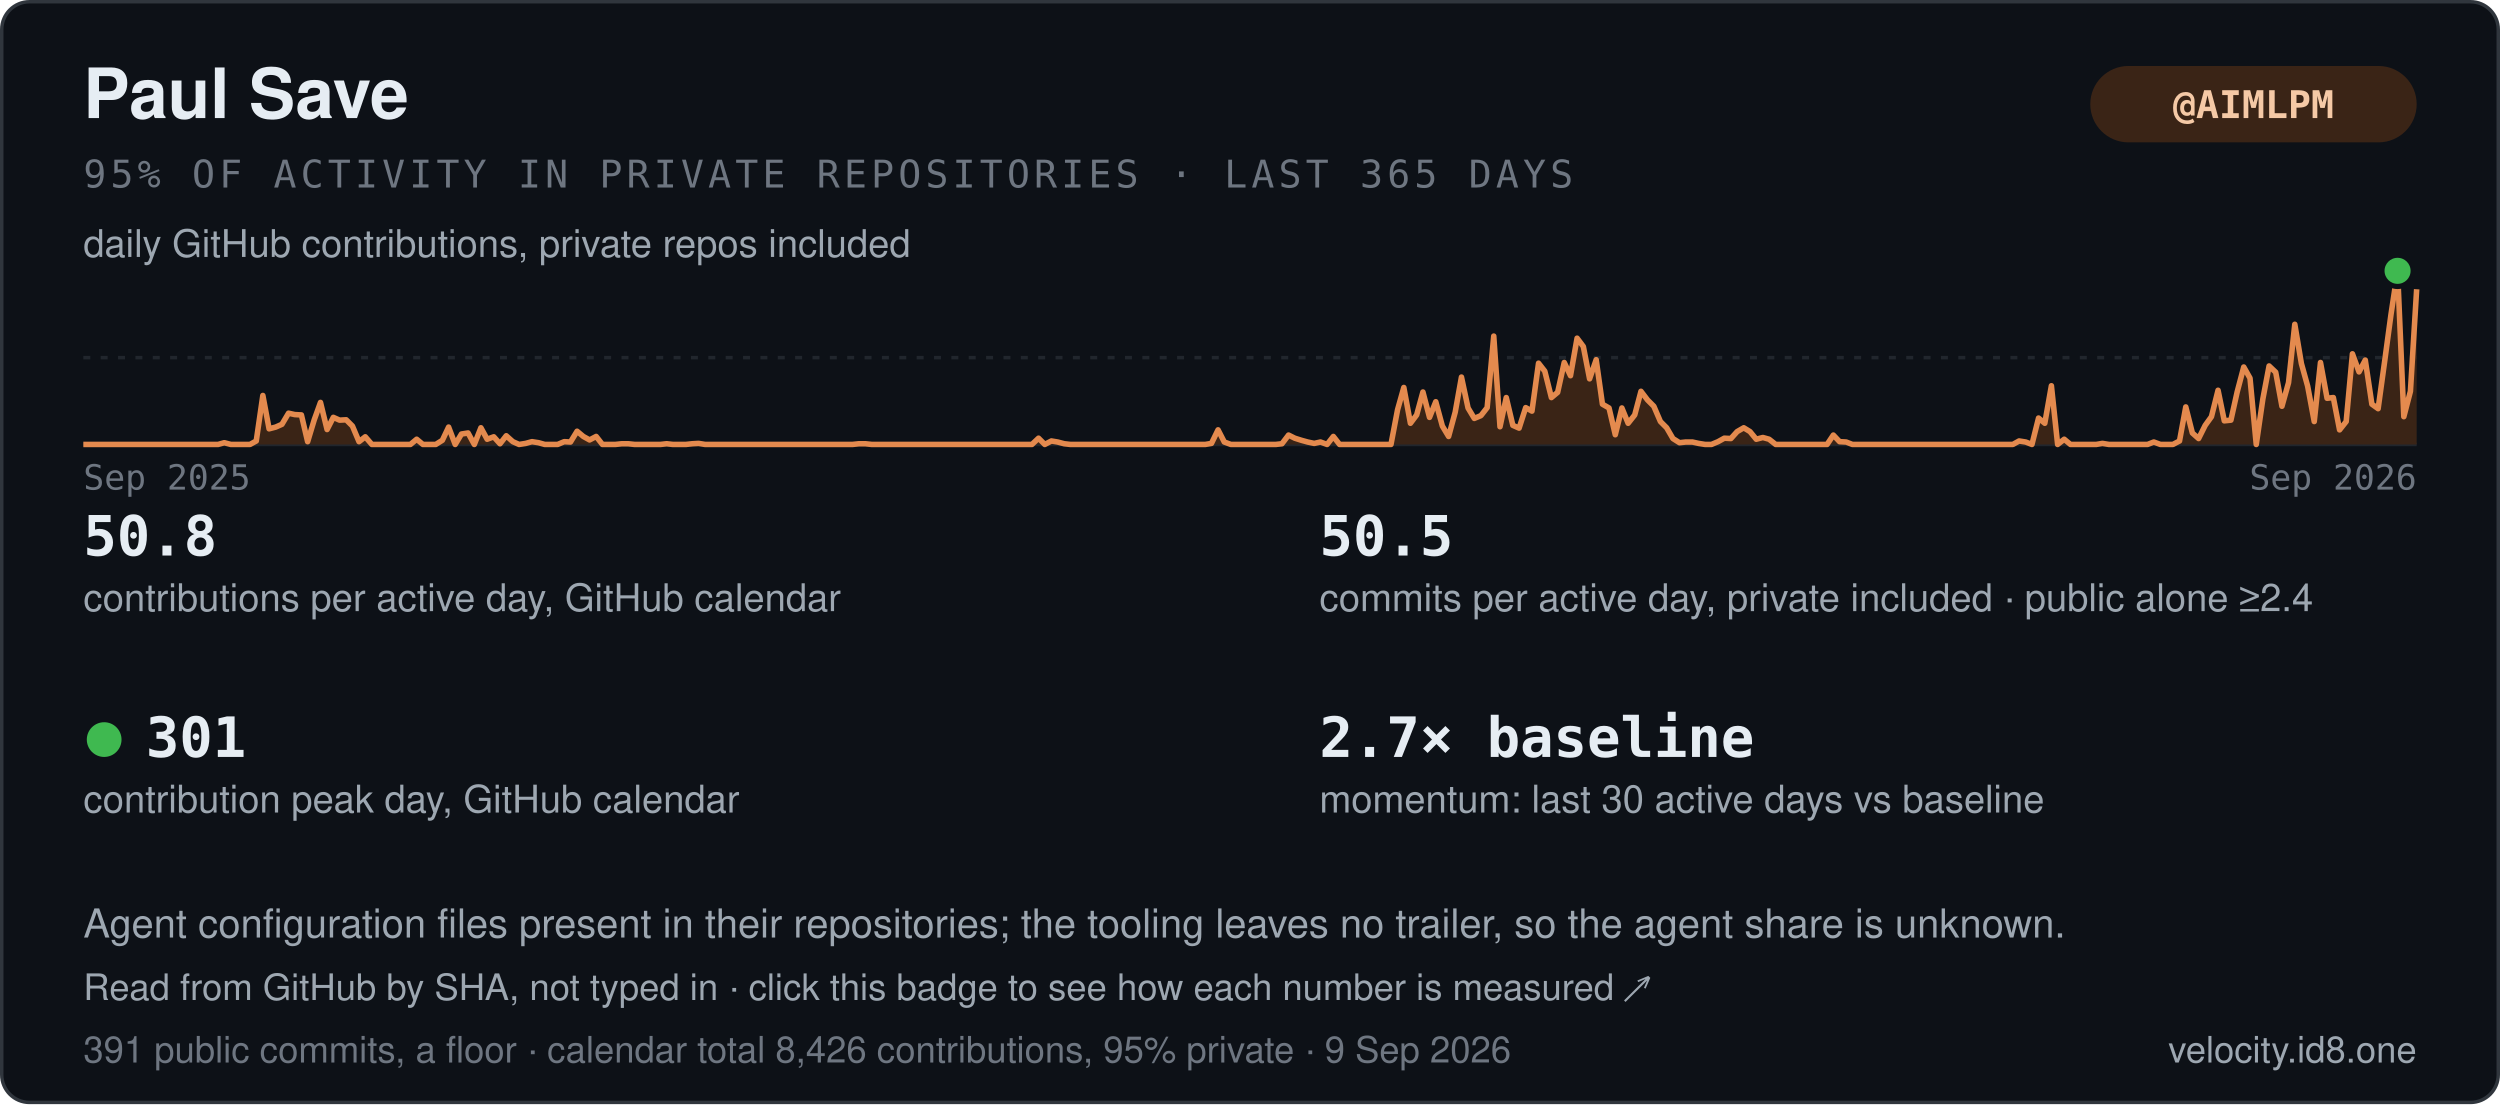
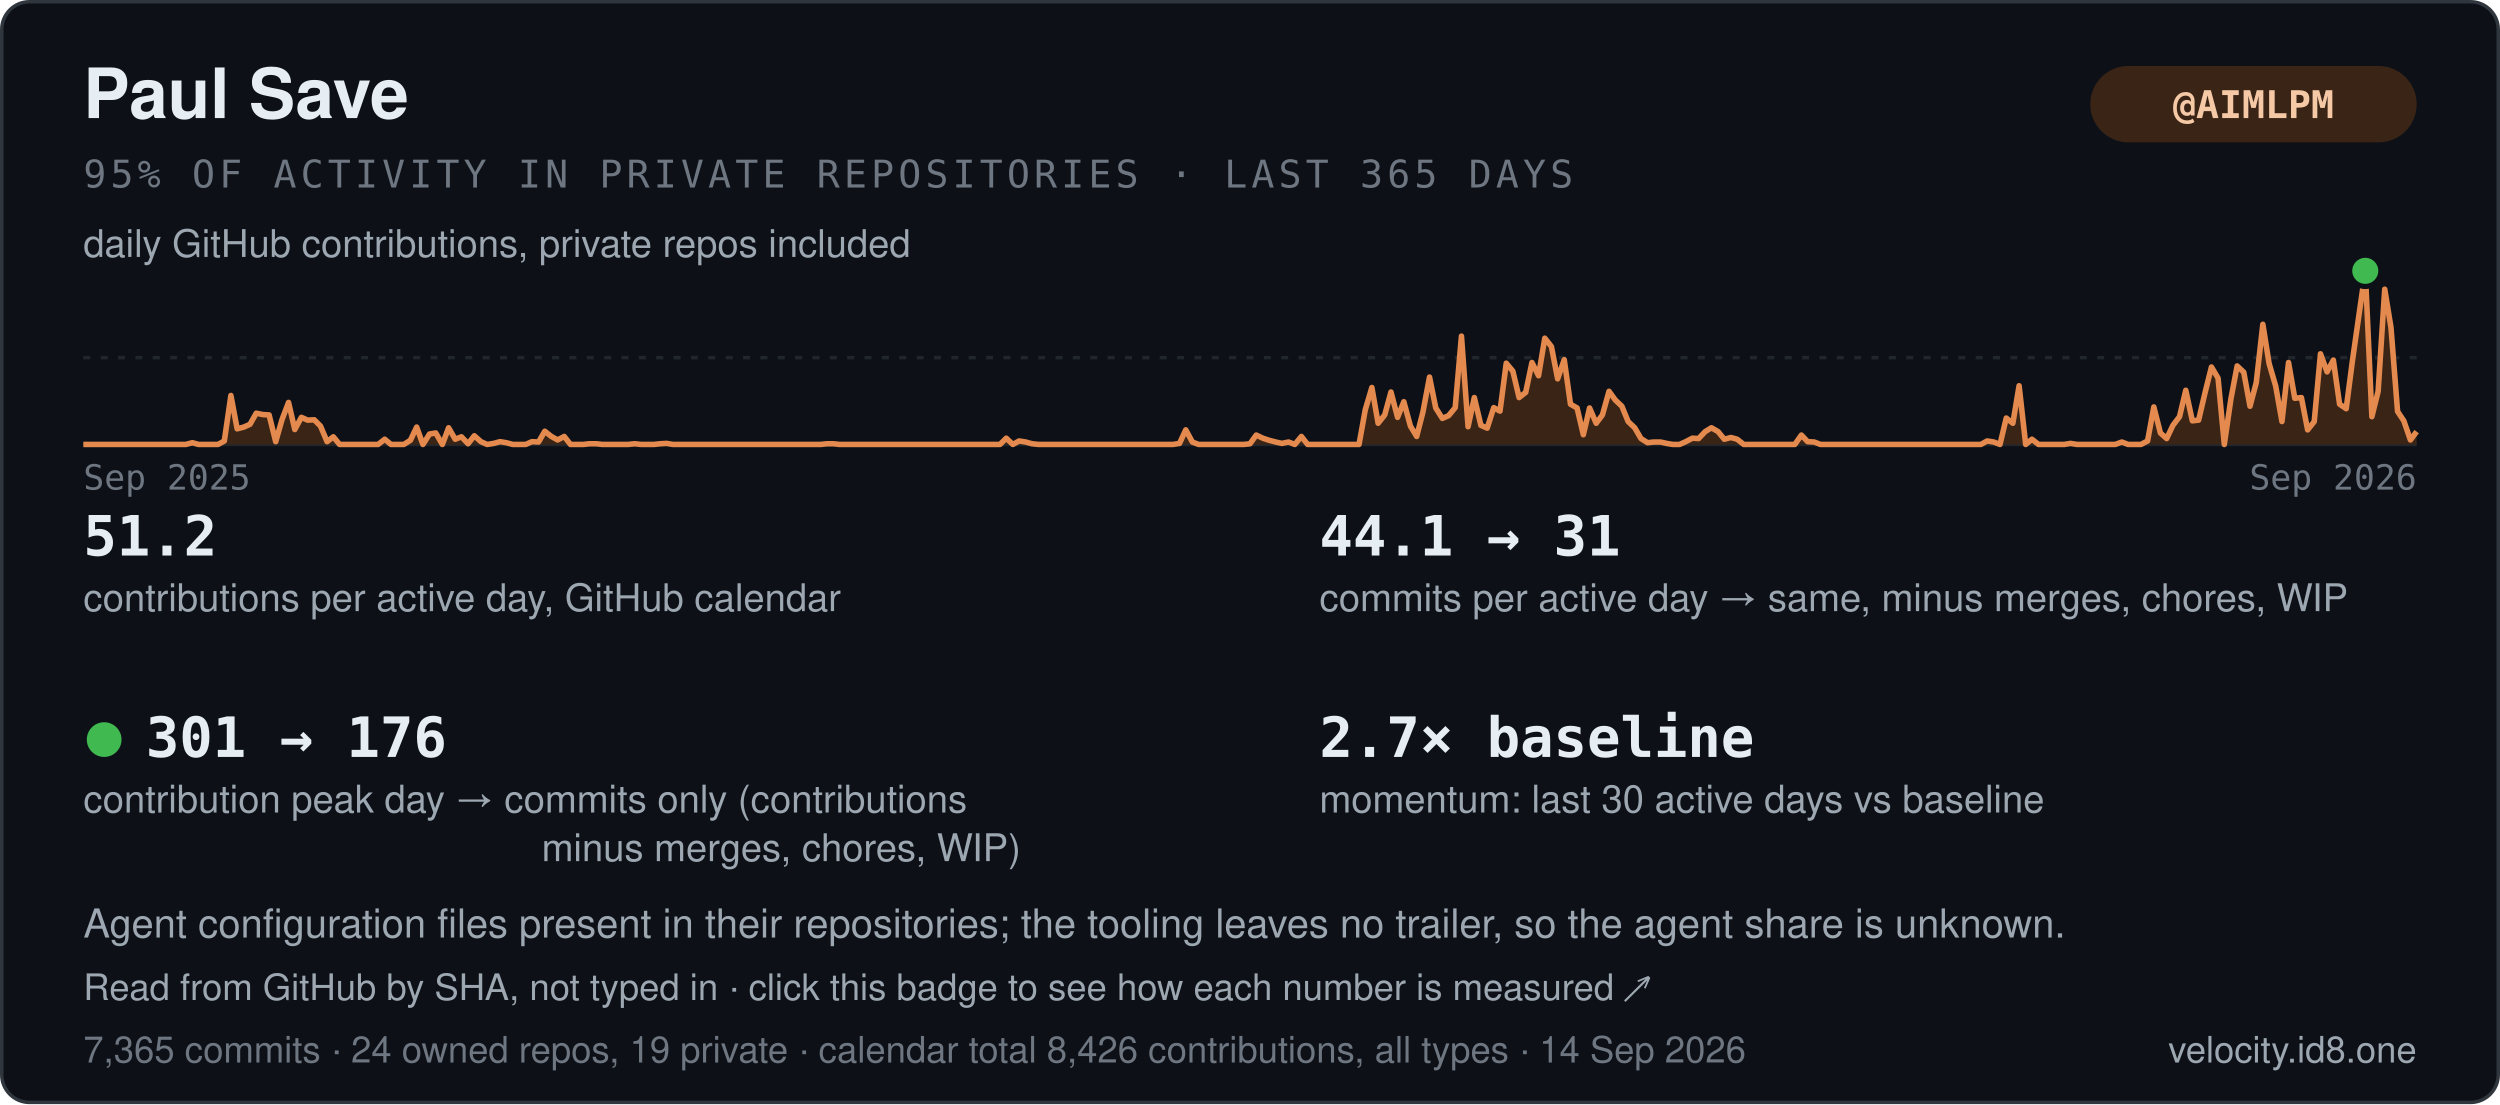
<svg xmlns="http://www.w3.org/2000/svg" width="720" height="318" viewBox="0 0 720 318" role="img" aria-label="Paul Save: Unlock Radar badge">
  <rect x="0.5" y="0.5" width="719" height="317" rx="8" fill="#0D1117" stroke="#30363D" />
  <text x="24" y="34" font-family="-apple-system, BlinkMacSystemFont, 'Segoe UI', Helvetica, Arial, sans-serif" font-size="20" font-weight="700" fill="#E6EDF3">Paul Save</text>
  <text x="24" y="54" font-family="ui-monospace, SFMono-Regular, Menlo, Consolas, monospace" font-size="11" letter-spacing="1.2" fill="#6E7681">95% OF ACTIVITY IN PRIVATE REPOSITORIES · LAST 365 DAYS</text>
  <rect x="602" y="19" width="94" height="22" rx="11" fill="#3A2416" />
  <text x="649" y="34" text-anchor="middle" font-family="ui-monospace, SFMono-Regular, Menlo, Consolas, monospace" font-size="11" font-weight="600" fill="#F5C9A6">@AIMLPM</text>
  <line x1="24" x2="696" y1="128" y2="128" stroke="#21262D" />
  <line x1="24" x2="696" y1="103.0" y2="103.0" stroke="#21262D" stroke-dasharray="2 3" />
-   <path d="M24.0,128.0 L25.8,128.0 L27.7,128.0 L29.5,128.0 L31.4,128.0 L33.2,128.0 L35.1,128.0 L36.9,128.0 L38.8,128.0 L40.6,128.0 L42.5,128.0 L44.3,128.0 L46.2,128.0 L48.0,128.0 L49.8,128.0 L51.7,128.0 L53.5,128.0 L55.4,128.0 L57.2,128.0 L59.1,128.0 L60.9,128.0 L62.8,128.0 L64.6,127.5 L66.5,128.0 L68.3,128.0 L70.2,128.0 L72.0,128.0 L73.8,127.0 L75.7,113.9 L77.5,123.5 L79.4,123.0 L81.2,122.2 L83.1,119.0 L84.9,119.4 L86.8,119.5 L88.6,127.2 L90.5,120.9 L92.3,115.9 L94.2,123.7 L96.0,120.2 L97.8,121.0 L99.7,120.9 L101.5,122.7 L103.4,127.2 L105.2,125.8 L107.1,128.0 L108.9,128.0 L110.8,128.0 L112.6,128.0 L114.5,128.0 L116.3,128.0 L118.2,128.0 L120.0,126.5 L121.8,128.0 L123.7,128.0 L125.5,128.0 L127.4,126.8 L129.2,123.0 L131.1,128.0 L132.9,125.0 L134.8,124.7 L136.6,128.0 L138.5,123.2 L140.3,126.5 L142.2,125.8 L144.0,127.8 L145.8,125.5 L147.7,127.2 L149.5,128.0 L151.4,127.7 L153.2,127.2 L155.1,127.5 L156.9,128.0 L158.8,128.0 L160.6,128.0 L162.5,127.2 L164.3,127.3 L166.2,124.2 L168.0,125.7 L169.8,126.7 L171.7,125.7 L173.5,128.0 L175.4,128.0 L177.2,128.0 L179.1,127.8 L180.9,127.8 L182.8,128.0 L184.6,128.0 L186.5,128.0 L188.3,128.0 L190.2,128.0 L192.0,127.8 L193.8,128.0 L195.7,128.0 L197.5,128.0 L199.4,127.8 L201.2,127.7 L203.1,128.0 L204.9,128.0 L206.8,128.0 L208.6,128.0 L210.5,128.0 L212.3,128.0 L214.2,128.0 L216.0,128.0 L217.8,128.0 L219.7,128.0 L221.5,128.0 L223.4,128.0 L225.2,128.0 L227.1,128.0 L228.9,128.0 L230.8,128.0 L232.6,128.0 L234.5,128.0 L236.3,128.0 L238.2,128.0 L240.0,128.0 L241.8,128.0 L243.7,128.0 L245.5,128.0 L247.4,127.8 L249.2,127.8 L251.1,128.0 L252.9,128.0 L254.8,128.0 L256.6,128.0 L258.5,128.0 L260.3,128.0 L262.2,128.0 L264.0,128.0 L265.8,128.0 L267.7,128.0 L269.5,128.0 L271.4,128.0 L273.2,128.0 L275.1,128.0 L276.9,128.0 L278.8,128.0 L280.6,128.0 L282.5,128.0 L284.3,128.0 L286.2,128.0 L288.0,128.0 L289.8,128.0 L291.7,128.0 L293.5,128.0 L295.4,128.0 L297.2,128.0 L299.1,126.2 L300.9,128.0 L302.8,127.0 L304.6,127.3 L306.5,127.8 L308.3,128.0 L310.2,128.0 L312.0,128.0 L313.8,128.0 L315.7,128.0 L317.5,128.0 L319.4,128.0 L321.2,128.0 L323.1,128.0 L324.9,128.0 L326.8,128.0 L328.6,128.0 L330.5,128.0 L332.3,128.0 L334.2,128.0 L336.0,128.0 L337.8,128.0 L339.7,128.0 L341.5,128.0 L343.4,128.0 L345.2,128.0 L347.1,128.0 L348.9,127.7 L350.8,123.8 L352.6,127.3 L354.5,128.0 L356.3,128.0 L358.2,128.0 L360.0,128.0 L361.8,128.0 L363.7,128.0 L365.5,128.0 L367.4,128.0 L369.2,127.8 L371.1,125.3 L372.9,126.2 L374.8,126.8 L376.6,127.3 L378.5,127.7 L380.3,127.3 L382.2,128.0 L384.0,125.7 L385.8,128.0 L387.7,128.0 L389.5,128.0 L391.4,128.0 L393.2,128.0 L395.1,128.0 L396.9,128.0 L398.8,128.0 L400.6,128.0 L402.5,118.0 L404.3,111.6 L406.2,121.9 L408.0,119.5 L409.8,112.9 L411.7,120.2 L413.5,115.7 L415.4,122.7 L417.2,125.7 L419.1,118.7 L420.9,108.6 L422.8,117.5 L424.6,120.5 L426.5,119.7 L428.3,117.4 L430.2,96.8 L432.0,122.9 L433.8,114.5 L435.7,122.5 L437.5,123.3 L439.4,117.4 L441.2,118.4 L443.1,104.6 L444.9,106.9 L446.8,114.5 L448.6,113.0 L450.5,104.4 L452.3,108.2 L454.2,97.4 L456.0,99.8 L457.8,109.1 L459.7,103.6 L461.5,116.4 L463.4,117.5 L465.2,125.2 L467.1,117.5 L468.9,121.9 L470.8,119.5 L472.6,112.7 L474.5,115.2 L476.3,117.0 L478.2,121.4 L480.0,123.2 L481.8,126.3 L483.7,127.5 L485.5,127.3 L487.4,127.3 L489.2,127.7 L491.1,128.0 L492.9,128.0 L494.8,127.2 L496.6,126.2 L498.5,126.3 L500.3,124.3 L502.2,123.2 L504.0,124.3 L505.8,126.5 L507.7,126.0 L509.5,126.5 L511.4,128.0 L513.2,128.0 L515.1,128.0 L516.9,128.0 L518.8,128.0 L520.6,128.0 L522.5,128.0 L524.3,128.0 L526.2,128.0 L528.0,125.3 L529.8,127.2 L531.7,127.3 L533.5,128.0 L535.4,128.0 L537.2,128.0 L539.1,128.0 L540.9,128.0 L542.8,128.0 L544.6,128.0 L546.5,128.0 L548.3,128.0 L550.2,128.0 L552.0,128.0 L553.8,128.0 L555.7,128.0 L557.5,128.0 L559.4,128.0 L561.2,128.0 L563.1,128.0 L564.9,128.0 L566.8,128.0 L568.6,128.0 L570.5,128.0 L572.3,128.0 L574.2,128.0 L576.0,128.0 L577.8,128.0 L579.7,128.0 L581.5,127.0 L583.4,127.3 L585.2,128.0 L587.1,120.4 L588.9,121.9 L590.8,111.1 L592.6,128.0 L594.5,126.5 L596.3,128.0 L598.2,128.0 L600.0,128.0 L601.8,128.0 L603.7,128.0 L605.5,127.7 L607.4,128.0 L609.2,128.0 L611.1,128.0 L612.9,128.0 L614.8,128.0 L616.6,128.0 L618.5,128.0 L620.3,127.3 L622.2,128.0 L624.0,128.0 L625.8,128.0 L627.7,127.0 L629.5,117.2 L631.4,124.7 L633.2,126.3 L635.1,122.5 L636.9,120.0 L638.8,112.4 L640.6,121.2 L642.5,121.0 L644.3,112.9 L646.2,105.7 L648.0,108.9 L649.8,128.0 L651.7,114.9 L653.5,105.4 L655.4,107.2 L657.2,117.0 L659.1,110.2 L660.9,93.4 L662.8,104.7 L664.6,111.2 L666.5,121.4 L668.3,104.4 L670.2,114.7 L672.0,114.5 L673.8,123.8 L675.7,121.4 L677.5,101.9 L679.4,107.1 L681.2,103.7 L683.1,116.4 L684.9,117.7 L686.8,103.9 L688.6,90.6 L690.5,78.0 L692.3,120.0 L694.2,112.7 L696.0,83.3 L696.0,128 L24,128 Z" fill="#3A2416" />
-   <path d="M24.0,128.0 L25.8,128.0 L27.7,128.0 L29.5,128.0 L31.4,128.0 L33.2,128.0 L35.1,128.0 L36.9,128.0 L38.8,128.0 L40.6,128.0 L42.5,128.0 L44.3,128.0 L46.2,128.0 L48.0,128.0 L49.8,128.0 L51.7,128.0 L53.5,128.0 L55.4,128.0 L57.2,128.0 L59.1,128.0 L60.9,128.0 L62.8,128.0 L64.6,127.5 L66.5,128.0 L68.3,128.0 L70.2,128.0 L72.0,128.0 L73.8,127.0 L75.7,113.9 L77.5,123.5 L79.4,123.0 L81.2,122.2 L83.1,119.0 L84.9,119.4 L86.8,119.5 L88.6,127.2 L90.5,120.9 L92.3,115.9 L94.2,123.7 L96.0,120.2 L97.8,121.0 L99.7,120.9 L101.5,122.7 L103.4,127.2 L105.2,125.8 L107.1,128.0 L108.9,128.0 L110.8,128.0 L112.6,128.0 L114.5,128.0 L116.3,128.0 L118.2,128.0 L120.0,126.5 L121.8,128.0 L123.7,128.0 L125.5,128.0 L127.4,126.8 L129.2,123.0 L131.1,128.0 L132.9,125.0 L134.8,124.7 L136.6,128.0 L138.5,123.2 L140.3,126.5 L142.2,125.8 L144.0,127.8 L145.8,125.5 L147.7,127.2 L149.5,128.0 L151.4,127.7 L153.2,127.2 L155.1,127.5 L156.9,128.0 L158.8,128.0 L160.6,128.0 L162.5,127.2 L164.3,127.3 L166.2,124.2 L168.0,125.7 L169.8,126.7 L171.7,125.7 L173.5,128.0 L175.4,128.0 L177.2,128.0 L179.1,127.8 L180.9,127.8 L182.8,128.0 L184.6,128.0 L186.5,128.0 L188.3,128.0 L190.2,128.0 L192.0,127.8 L193.8,128.0 L195.7,128.0 L197.5,128.0 L199.4,127.8 L201.2,127.7 L203.1,128.0 L204.9,128.0 L206.8,128.0 L208.6,128.0 L210.5,128.0 L212.3,128.0 L214.2,128.0 L216.0,128.0 L217.8,128.0 L219.7,128.0 L221.5,128.0 L223.4,128.0 L225.2,128.0 L227.1,128.0 L228.9,128.0 L230.8,128.0 L232.6,128.0 L234.5,128.0 L236.3,128.0 L238.2,128.0 L240.0,128.0 L241.8,128.0 L243.7,128.0 L245.5,128.0 L247.4,127.8 L249.2,127.8 L251.1,128.0 L252.9,128.0 L254.8,128.0 L256.6,128.0 L258.5,128.0 L260.3,128.0 L262.2,128.0 L264.0,128.0 L265.8,128.0 L267.7,128.0 L269.5,128.0 L271.4,128.0 L273.2,128.0 L275.1,128.0 L276.9,128.0 L278.8,128.0 L280.6,128.0 L282.5,128.0 L284.3,128.0 L286.2,128.0 L288.0,128.0 L289.8,128.0 L291.7,128.0 L293.5,128.0 L295.4,128.0 L297.2,128.0 L299.1,126.2 L300.9,128.0 L302.8,127.0 L304.6,127.3 L306.5,127.8 L308.3,128.0 L310.2,128.0 L312.0,128.0 L313.8,128.0 L315.7,128.0 L317.5,128.0 L319.4,128.0 L321.2,128.0 L323.1,128.0 L324.9,128.0 L326.8,128.0 L328.6,128.0 L330.5,128.0 L332.3,128.0 L334.2,128.0 L336.0,128.0 L337.8,128.0 L339.7,128.0 L341.5,128.0 L343.4,128.0 L345.2,128.0 L347.1,128.0 L348.9,127.7 L350.8,123.8 L352.6,127.3 L354.5,128.0 L356.3,128.0 L358.2,128.0 L360.0,128.0 L361.8,128.0 L363.7,128.0 L365.5,128.0 L367.4,128.0 L369.2,127.8 L371.1,125.3 L372.9,126.2 L374.8,126.8 L376.6,127.3 L378.5,127.7 L380.3,127.3 L382.2,128.0 L384.0,125.7 L385.8,128.0 L387.7,128.0 L389.5,128.0 L391.4,128.0 L393.2,128.0 L395.1,128.0 L396.9,128.0 L398.8,128.0 L400.6,128.0 L402.5,118.0 L404.3,111.6 L406.2,121.9 L408.0,119.5 L409.8,112.9 L411.7,120.2 L413.5,115.7 L415.4,122.7 L417.2,125.7 L419.1,118.7 L420.9,108.6 L422.8,117.5 L424.6,120.5 L426.5,119.7 L428.3,117.4 L430.2,96.8 L432.0,122.9 L433.8,114.5 L435.7,122.5 L437.5,123.3 L439.4,117.4 L441.2,118.4 L443.1,104.6 L444.9,106.9 L446.8,114.5 L448.6,113.0 L450.5,104.4 L452.3,108.2 L454.2,97.4 L456.0,99.8 L457.8,109.1 L459.7,103.6 L461.5,116.4 L463.4,117.5 L465.2,125.2 L467.1,117.5 L468.9,121.9 L470.8,119.5 L472.6,112.7 L474.5,115.2 L476.3,117.0 L478.2,121.4 L480.0,123.2 L481.8,126.3 L483.7,127.5 L485.5,127.3 L487.4,127.3 L489.2,127.7 L491.1,128.0 L492.9,128.0 L494.8,127.2 L496.6,126.2 L498.5,126.3 L500.3,124.3 L502.2,123.2 L504.0,124.3 L505.8,126.5 L507.7,126.0 L509.5,126.5 L511.4,128.0 L513.2,128.0 L515.1,128.0 L516.9,128.0 L518.8,128.0 L520.6,128.0 L522.5,128.0 L524.3,128.0 L526.2,128.0 L528.0,125.3 L529.8,127.2 L531.7,127.3 L533.5,128.0 L535.4,128.0 L537.2,128.0 L539.1,128.0 L540.9,128.0 L542.8,128.0 L544.6,128.0 L546.5,128.0 L548.3,128.0 L550.2,128.0 L552.0,128.0 L553.8,128.0 L555.7,128.0 L557.5,128.0 L559.4,128.0 L561.2,128.0 L563.1,128.0 L564.9,128.0 L566.8,128.0 L568.6,128.0 L570.5,128.0 L572.3,128.0 L574.2,128.0 L576.0,128.0 L577.8,128.0 L579.7,128.0 L581.5,127.0 L583.4,127.3 L585.2,128.0 L587.1,120.4 L588.9,121.9 L590.8,111.1 L592.6,128.0 L594.5,126.5 L596.3,128.0 L598.2,128.0 L600.0,128.0 L601.8,128.0 L603.7,128.0 L605.5,127.7 L607.4,128.0 L609.2,128.0 L611.1,128.0 L612.9,128.0 L614.8,128.0 L616.6,128.0 L618.5,128.0 L620.3,127.3 L622.2,128.0 L624.0,128.0 L625.8,128.0 L627.7,127.0 L629.5,117.2 L631.4,124.7 L633.2,126.3 L635.1,122.5 L636.9,120.0 L638.8,112.4 L640.6,121.2 L642.5,121.0 L644.3,112.9 L646.2,105.7 L648.0,108.9 L649.8,128.0 L651.7,114.9 L653.5,105.4 L655.4,107.2 L657.2,117.0 L659.1,110.2 L660.9,93.4 L662.8,104.7 L664.6,111.2 L666.5,121.4 L668.3,104.4 L670.2,114.7 L672.0,114.5 L673.8,123.8 L675.7,121.4 L677.5,101.9 L679.4,107.1 L681.2,103.7 L683.1,116.4 L684.9,117.7 L686.8,103.9 L688.6,90.6 L690.5,78.0 L692.3,120.0 L694.2,112.7 L696.0,83.3" fill="none" stroke="#E48A4E" stroke-width="1.6" stroke-linejoin="round" />
-   <circle cx="690.5" cy="78.0" r="4.5" fill="#3FB950" stroke="#0D1117" stroke-width="1.5" />
+   <path d="M24.0,128.0 L25.8,128.0 L27.7,128.0 L29.5,128.0 L31.4,128.0 L33.2,128.0 L35.1,128.0 L36.9,128.0 L38.8,128.0 L40.6,128.0 L42.5,128.0 L44.3,128.0 L46.2,128.0 L48.0,128.0 L49.8,128.0 L51.7,128.0 L53.5,128.0 L55.4,127.5 L57.2,128.0 L59.1,128.0 L60.9,128.0 L62.8,128.0 L64.6,127.0 L66.5,113.9 L68.3,123.5 L70.2,123.0 L72.0,122.2 L73.8,119.0 L75.7,119.4 L77.5,119.5 L79.4,127.2 L81.2,120.9 L83.1,115.9 L84.9,123.7 L86.8,120.2 L88.6,121.0 L90.5,120.9 L92.3,122.7 L94.2,127.2 L96.0,125.8 L97.8,128.0 L99.7,128.0 L101.5,128.0 L103.4,128.0 L105.2,128.0 L107.1,128.0 L108.9,128.0 L110.8,126.5 L112.6,128.0 L114.5,128.0 L116.3,128.0 L118.2,126.8 L120.0,123.0 L121.8,128.0 L123.7,125.0 L125.5,124.7 L127.4,128.0 L129.2,123.2 L131.1,126.5 L132.9,125.8 L134.8,127.8 L136.6,125.5 L138.5,127.2 L140.3,128.0 L142.2,127.7 L144.0,127.2 L145.8,127.5 L147.7,128.0 L149.5,128.0 L151.4,128.0 L153.2,127.2 L155.1,127.3 L156.9,124.2 L158.8,125.7 L160.6,126.7 L162.5,125.7 L164.3,128.0 L166.2,128.0 L168.0,128.0 L169.8,127.8 L171.7,127.8 L173.5,128.0 L175.4,128.0 L177.2,128.0 L179.1,128.0 L180.9,128.0 L182.8,127.8 L184.6,128.0 L186.5,128.0 L188.3,128.0 L190.2,127.8 L192.0,127.7 L193.8,128.0 L195.7,128.0 L197.5,128.0 L199.4,128.0 L201.2,128.0 L203.1,128.0 L204.9,128.0 L206.8,128.0 L208.6,128.0 L210.5,128.0 L212.3,128.0 L214.2,128.0 L216.0,128.0 L217.8,128.0 L219.7,128.0 L221.5,128.0 L223.4,128.0 L225.2,128.0 L227.1,128.0 L228.9,128.0 L230.8,128.0 L232.6,128.0 L234.5,128.0 L236.3,128.0 L238.2,127.8 L240.0,127.8 L241.8,128.0 L243.7,128.0 L245.5,128.0 L247.4,128.0 L249.2,128.0 L251.1,128.0 L252.9,128.0 L254.8,128.0 L256.6,128.0 L258.5,128.0 L260.3,128.0 L262.2,128.0 L264.0,128.0 L265.8,128.0 L267.7,128.0 L269.5,128.0 L271.4,128.0 L273.2,128.0 L275.1,128.0 L276.9,128.0 L278.8,128.0 L280.6,128.0 L282.5,128.0 L284.3,128.0 L286.2,128.0 L288.0,128.0 L289.8,126.2 L291.7,128.0 L293.5,127.0 L295.4,127.3 L297.2,127.8 L299.1,128.0 L300.9,128.0 L302.8,128.0 L304.6,128.0 L306.5,128.0 L308.3,128.0 L310.2,128.0 L312.0,128.0 L313.8,128.0 L315.7,128.0 L317.5,128.0 L319.4,128.0 L321.2,128.0 L323.1,128.0 L324.9,128.0 L326.8,128.0 L328.6,128.0 L330.5,128.0 L332.3,128.0 L334.2,128.0 L336.0,128.0 L337.8,128.0 L339.7,127.7 L341.5,123.8 L343.4,127.3 L345.2,128.0 L347.1,128.0 L348.9,128.0 L350.8,128.0 L352.6,128.0 L354.5,128.0 L356.3,128.0 L358.2,128.0 L360.0,127.8 L361.8,125.3 L363.7,126.2 L365.5,126.8 L367.4,127.3 L369.2,127.7 L371.1,127.3 L372.9,128.0 L374.8,125.7 L376.6,128.0 L378.5,128.0 L380.3,128.0 L382.2,128.0 L384.0,128.0 L385.8,128.0 L387.7,128.0 L389.5,128.0 L391.4,128.0 L393.2,118.0 L395.1,111.6 L396.9,121.9 L398.8,119.5 L400.6,112.9 L402.5,120.2 L404.3,115.7 L406.2,122.7 L408.0,125.7 L409.8,118.7 L411.7,108.6 L413.5,117.5 L415.4,120.5 L417.2,119.7 L419.1,117.4 L420.9,96.8 L422.8,122.9 L424.6,114.5 L426.5,122.5 L428.3,123.3 L430.2,117.4 L432.0,118.4 L433.8,104.6 L435.7,106.9 L437.5,114.5 L439.4,113.0 L441.2,104.4 L443.1,108.2 L444.9,97.4 L446.8,99.8 L448.6,109.1 L450.5,103.6 L452.3,116.4 L454.2,117.5 L456.0,125.2 L457.8,117.5 L459.7,121.9 L461.5,119.5 L463.4,112.7 L465.2,115.2 L467.1,117.0 L468.9,121.4 L470.8,123.2 L472.6,126.3 L474.5,127.5 L476.3,127.3 L478.2,127.3 L480.0,127.7 L481.8,128.0 L483.7,128.0 L485.5,127.2 L487.4,126.2 L489.2,126.3 L491.1,124.3 L492.9,123.2 L494.8,124.3 L496.6,126.5 L498.5,126.0 L500.3,126.5 L502.2,128.0 L504.0,128.0 L505.8,128.0 L507.7,128.0 L509.5,128.0 L511.4,128.0 L513.2,128.0 L515.1,128.0 L516.9,128.0 L518.8,125.3 L520.6,127.2 L522.5,127.3 L524.3,128.0 L526.2,128.0 L528.0,128.0 L529.8,128.0 L531.7,128.0 L533.5,128.0 L535.4,128.0 L537.2,128.0 L539.1,128.0 L540.9,128.0 L542.8,128.0 L544.6,128.0 L546.5,128.0 L548.3,128.0 L550.2,128.0 L552.0,128.0 L553.8,128.0 L555.7,128.0 L557.5,128.0 L559.4,128.0 L561.2,128.0 L563.1,128.0 L564.9,128.0 L566.8,128.0 L568.6,128.0 L570.5,128.0 L572.3,127.0 L574.2,127.3 L576.0,128.0 L577.8,120.4 L579.7,121.9 L581.5,111.1 L583.4,128.0 L585.2,126.5 L587.1,128.0 L588.9,128.0 L590.8,128.0 L592.6,128.0 L594.5,128.0 L596.3,127.7 L598.2,128.0 L600.0,128.0 L601.8,128.0 L603.7,128.0 L605.5,128.0 L607.4,128.0 L609.2,128.0 L611.1,127.3 L612.9,128.0 L614.8,128.0 L616.6,128.0 L618.5,127.0 L620.3,117.2 L622.2,124.7 L624.0,126.3 L625.8,122.5 L627.7,120.0 L629.5,112.4 L631.4,121.2 L633.2,121.0 L635.1,112.9 L636.9,105.7 L638.8,108.9 L640.6,128.0 L642.5,114.9 L644.3,105.4 L646.2,107.2 L648.0,117.0 L649.8,110.2 L651.7,93.4 L653.5,104.7 L655.4,111.2 L657.2,121.4 L659.1,104.4 L660.9,114.7 L662.8,114.5 L664.6,123.8 L666.5,121.4 L668.3,101.9 L670.2,107.1 L672.0,103.7 L673.8,116.4 L675.7,117.7 L677.5,103.9 L679.4,90.6 L681.2,78.0 L683.1,120.0 L684.9,112.7 L686.8,83.3 L688.6,94.3 L690.5,118.5 L692.3,121.2 L694.2,126.7 L696.0,124.3 L696.0,128 L24,128 Z" fill="#3A2416" />
+   <path d="M24.0,128.0 L25.8,128.0 L27.7,128.0 L29.5,128.0 L31.4,128.0 L33.2,128.0 L35.1,128.0 L36.9,128.0 L38.8,128.0 L40.6,128.0 L42.5,128.0 L44.3,128.0 L46.2,128.0 L48.0,128.0 L49.8,128.0 L51.7,128.0 L53.5,128.0 L55.4,127.5 L57.2,128.0 L59.1,128.0 L60.9,128.0 L62.8,128.0 L64.6,127.0 L66.5,113.9 L68.3,123.5 L70.2,123.0 L72.0,122.2 L73.8,119.0 L75.7,119.4 L77.5,119.5 L79.4,127.2 L81.2,120.9 L83.1,115.9 L84.9,123.7 L86.8,120.2 L88.6,121.0 L90.5,120.9 L92.3,122.7 L94.2,127.2 L96.0,125.8 L97.8,128.0 L99.7,128.0 L101.5,128.0 L103.4,128.0 L105.2,128.0 L107.1,128.0 L108.9,128.0 L110.8,126.5 L112.6,128.0 L114.5,128.0 L116.3,128.0 L118.2,126.8 L120.0,123.0 L121.8,128.0 L123.7,125.0 L125.5,124.7 L127.4,128.0 L129.2,123.2 L131.1,126.5 L132.9,125.8 L134.8,127.8 L136.6,125.5 L138.5,127.2 L140.3,128.0 L142.2,127.7 L144.0,127.2 L145.8,127.5 L147.7,128.0 L149.5,128.0 L151.4,128.0 L153.2,127.2 L155.1,127.3 L156.9,124.2 L158.8,125.7 L160.6,126.7 L162.5,125.7 L164.3,128.0 L166.2,128.0 L168.0,128.0 L169.8,127.8 L171.7,127.8 L173.5,128.0 L175.4,128.0 L177.2,128.0 L179.1,128.0 L180.9,128.0 L182.8,127.8 L184.6,128.0 L186.5,128.0 L188.3,128.0 L190.2,127.8 L192.0,127.7 L193.8,128.0 L195.7,128.0 L197.5,128.0 L199.4,128.0 L201.2,128.0 L203.1,128.0 L204.9,128.0 L206.8,128.0 L208.6,128.0 L210.5,128.0 L212.3,128.0 L214.2,128.0 L216.0,128.0 L217.8,128.0 L219.7,128.0 L221.5,128.0 L223.4,128.0 L225.2,128.0 L227.1,128.0 L228.9,128.0 L230.8,128.0 L232.6,128.0 L234.5,128.0 L236.3,128.0 L238.2,127.8 L240.0,127.8 L241.8,128.0 L243.7,128.0 L245.5,128.0 L247.4,128.0 L249.2,128.0 L251.1,128.0 L252.9,128.0 L254.8,128.0 L256.6,128.0 L258.5,128.0 L260.3,128.0 L262.2,128.0 L264.0,128.0 L265.8,128.0 L267.7,128.0 L269.5,128.0 L271.4,128.0 L273.2,128.0 L275.1,128.0 L276.9,128.0 L278.8,128.0 L280.6,128.0 L282.5,128.0 L284.3,128.0 L286.2,128.0 L288.0,128.0 L289.8,126.2 L291.7,128.0 L293.5,127.0 L295.4,127.3 L297.2,127.8 L299.1,128.0 L300.9,128.0 L302.8,128.0 L304.6,128.0 L306.5,128.0 L308.3,128.0 L310.2,128.0 L312.0,128.0 L313.8,128.0 L315.7,128.0 L317.5,128.0 L319.4,128.0 L321.2,128.0 L323.1,128.0 L324.9,128.0 L326.8,128.0 L328.6,128.0 L330.5,128.0 L332.3,128.0 L334.2,128.0 L336.0,128.0 L337.8,128.0 L339.7,127.7 L341.5,123.8 L343.4,127.3 L345.2,128.0 L347.1,128.0 L348.9,128.0 L350.8,128.0 L352.6,128.0 L354.5,128.0 L356.3,128.0 L358.2,128.0 L360.0,127.8 L361.8,125.3 L363.7,126.2 L365.5,126.8 L367.4,127.3 L369.2,127.7 L371.1,127.3 L372.9,128.0 L374.8,125.7 L376.6,128.0 L378.5,128.0 L380.3,128.0 L382.2,128.0 L384.0,128.0 L385.8,128.0 L387.7,128.0 L389.5,128.0 L391.4,128.0 L393.2,118.0 L395.1,111.6 L396.9,121.9 L398.8,119.5 L400.6,112.9 L402.5,120.2 L404.3,115.7 L406.2,122.7 L408.0,125.7 L409.8,118.7 L411.7,108.6 L413.5,117.5 L415.4,120.5 L417.2,119.7 L419.1,117.4 L420.9,96.8 L422.8,122.9 L424.6,114.5 L426.5,122.5 L428.3,123.3 L430.2,117.4 L432.0,118.4 L433.8,104.6 L435.7,106.9 L437.5,114.5 L439.4,113.0 L441.2,104.4 L443.1,108.2 L444.9,97.4 L446.8,99.8 L448.6,109.1 L450.5,103.6 L452.3,116.4 L454.2,117.5 L456.0,125.2 L457.8,117.5 L459.7,121.9 L461.5,119.5 L463.4,112.7 L465.2,115.2 L467.1,117.0 L468.9,121.4 L470.8,123.2 L472.6,126.3 L474.5,127.5 L476.3,127.3 L478.2,127.3 L480.0,127.7 L481.8,128.0 L483.7,128.0 L485.5,127.2 L487.4,126.2 L489.2,126.3 L491.1,124.3 L492.9,123.2 L494.8,124.3 L496.6,126.5 L498.5,126.0 L500.3,126.5 L502.2,128.0 L504.0,128.0 L505.8,128.0 L507.7,128.0 L509.5,128.0 L511.4,128.0 L513.2,128.0 L515.1,128.0 L516.9,128.0 L518.8,125.3 L520.6,127.2 L522.5,127.3 L524.3,128.0 L526.2,128.0 L528.0,128.0 L529.8,128.0 L531.7,128.0 L533.5,128.0 L535.4,128.0 L537.2,128.0 L539.1,128.0 L540.9,128.0 L542.8,128.0 L544.6,128.0 L546.5,128.0 L548.3,128.0 L550.2,128.0 L552.0,128.0 L553.8,128.0 L555.7,128.0 L557.5,128.0 L559.4,128.0 L561.2,128.0 L563.1,128.0 L564.9,128.0 L566.8,128.0 L568.6,128.0 L570.5,128.0 L572.3,127.0 L574.2,127.3 L576.0,128.0 L577.8,120.4 L579.7,121.9 L581.5,111.1 L583.4,128.0 L585.2,126.5 L587.1,128.0 L588.9,128.0 L590.8,128.0 L592.6,128.0 L594.5,128.0 L596.3,127.7 L598.2,128.0 L600.0,128.0 L601.8,128.0 L603.7,128.0 L605.5,128.0 L607.4,128.0 L609.2,128.0 L611.1,127.3 L612.9,128.0 L614.8,128.0 L616.6,128.0 L618.5,127.0 L620.3,117.2 L622.2,124.7 L624.0,126.3 L625.8,122.5 L627.7,120.0 L629.5,112.4 L631.4,121.2 L633.2,121.0 L635.1,112.9 L636.9,105.7 L638.8,108.9 L640.6,128.0 L642.5,114.9 L644.3,105.4 L646.2,107.2 L648.0,117.0 L649.8,110.2 L651.7,93.4 L653.5,104.7 L655.4,111.2 L657.2,121.4 L659.1,104.4 L660.9,114.7 L662.8,114.5 L664.6,123.8 L666.5,121.4 L668.3,101.9 L670.2,107.1 L672.0,103.7 L673.8,116.4 L675.7,117.7 L677.5,103.9 L679.4,90.6 L681.2,78.0 L683.1,120.0 L684.9,112.7 L686.8,83.3 L688.6,94.3 L690.5,118.5 L692.3,121.2 L694.2,126.7 L696.0,124.3" fill="none" stroke="#E48A4E" stroke-width="1.6" stroke-linejoin="round" />
+   <circle cx="681.2" cy="78.0" r="4.5" fill="#3FB950" stroke="#0D1117" stroke-width="1.5" />
  <text x="24" y="141" font-family="ui-monospace, SFMono-Regular, Menlo, Consolas, monospace" font-size="10" fill="#6E7681">Sep 2025</text>
  <text x="696" y="141" text-anchor="end" font-family="ui-monospace, SFMono-Regular, Menlo, Consolas, monospace" font-size="10" fill="#6E7681">Sep 2026</text>
  <text x="24" y="74" font-family="-apple-system, BlinkMacSystemFont, 'Segoe UI', Helvetica, Arial, sans-serif" font-size="11" fill="#9DA7B1">daily GitHub contributions, private repos included</text>
-   <text x="24" y="160" font-family="ui-monospace, SFMono-Regular, Menlo, Consolas, monospace" font-size="16" font-weight="600" fill="#E6EDF3">50.8</text>
+   <text x="24" y="160" font-family="ui-monospace, SFMono-Regular, Menlo, Consolas, monospace" font-size="16" font-weight="600" fill="#E6EDF3">51.2</text>
  <text x="24" y="176" font-family="-apple-system, BlinkMacSystemFont, 'Segoe UI', Helvetica, Arial, sans-serif" font-size="11" fill="#9DA7B1">contributions per active day, GitHub calendar</text>
-   <text x="380" y="160" font-family="ui-monospace, SFMono-Regular, Menlo, Consolas, monospace" font-size="16" font-weight="600" fill="#E6EDF3">50.5</text>
-   <text x="380" y="176" font-family="-apple-system, BlinkMacSystemFont, 'Segoe UI', Helvetica, Arial, sans-serif" font-size="11" fill="#9DA7B1">commits per active day, private included · public alone ≥2.4</text>
+   <text x="380" y="160" font-family="ui-monospace, SFMono-Regular, Menlo, Consolas, monospace" font-size="16" font-weight="600" fill="#E6EDF3">44.1 → 31</text>
+   <text x="380" y="176" font-family="-apple-system, BlinkMacSystemFont, 'Segoe UI', Helvetica, Arial, sans-serif" font-size="11" fill="#9DA7B1">commits per active day → same, minus merges, chores, WIP</text>
  <circle cx="30" cy="213" r="5" fill="#3FB950" />
-   <text x="42" y="218" font-family="ui-monospace, SFMono-Regular, Menlo, Consolas, monospace" font-size="16" font-weight="600" fill="#E6EDF3">301</text>
-   <text x="24" y="234" font-family="-apple-system, BlinkMacSystemFont, 'Segoe UI', Helvetica, Arial, sans-serif" font-size="11" fill="#9DA7B1">contribution peak day, GitHub calendar</text>
+   <text x="42" y="218" font-family="ui-monospace, SFMono-Regular, Menlo, Consolas, monospace" font-size="16" font-weight="600" fill="#E6EDF3">301 → 176</text>
+   <text x="24" y="234" font-family="-apple-system, BlinkMacSystemFont, 'Segoe UI', Helvetica, Arial, sans-serif" font-size="11" fill="#9DA7B1">contribution peak day → commits only (contributions</text>
+   <text x="156" y="248" font-family="-apple-system, BlinkMacSystemFont, 'Segoe UI', Helvetica, Arial, sans-serif" font-size="11" fill="#9DA7B1">minus merges, chores, WIP)</text>
  <text x="380" y="218" font-family="ui-monospace, SFMono-Regular, Menlo, Consolas, monospace" font-size="16" font-weight="600" fill="#E6EDF3">2.7× baseline</text>
  <text x="380" y="234" font-family="-apple-system, BlinkMacSystemFont, 'Segoe UI', Helvetica, Arial, sans-serif" font-size="11" fill="#9DA7B1">momentum: last 30 active days vs baseline</text>
  <text x="24" y="270" font-family="-apple-system, BlinkMacSystemFont, 'Segoe UI', Helvetica, Arial, sans-serif" font-size="11.5" fill="#9DA7B1">Agent configuration files present in their repositories; the tooling leaves no trailer, so the agent share is unknown.</text>
  <text x="24" y="288" font-family="-apple-system, BlinkMacSystemFont, 'Segoe UI', Helvetica, Arial, sans-serif" font-size="10.5" fill="#9DA7B1">Read from GitHub by SHA, not typed in · click this badge to see how each number is measured ↗</text>
-   <text x="24" y="306" font-family="-apple-system, BlinkMacSystemFont, 'Segoe UI', Helvetica, Arial, sans-serif" font-size="10.5" fill="#6E7681">391 public commits, a floor · calendar total 8,426 contributions, 95% private · 9 Sep 2026</text>
+   <text x="24" y="306" font-family="-apple-system, BlinkMacSystemFont, 'Segoe UI', Helvetica, Arial, sans-serif" font-size="10.5" fill="#6E7681">7,365 commits · 24 owned repos, 19 private · calendar total 8,426 contributions, all types · 14 Sep 2026</text>
  <text x="696" y="306" text-anchor="end" font-family="-apple-system, BlinkMacSystemFont, 'Segoe UI', Helvetica, Arial, sans-serif" font-size="10.5" fill="#9DA7B1">velocity.id8.one</text>
</svg>
